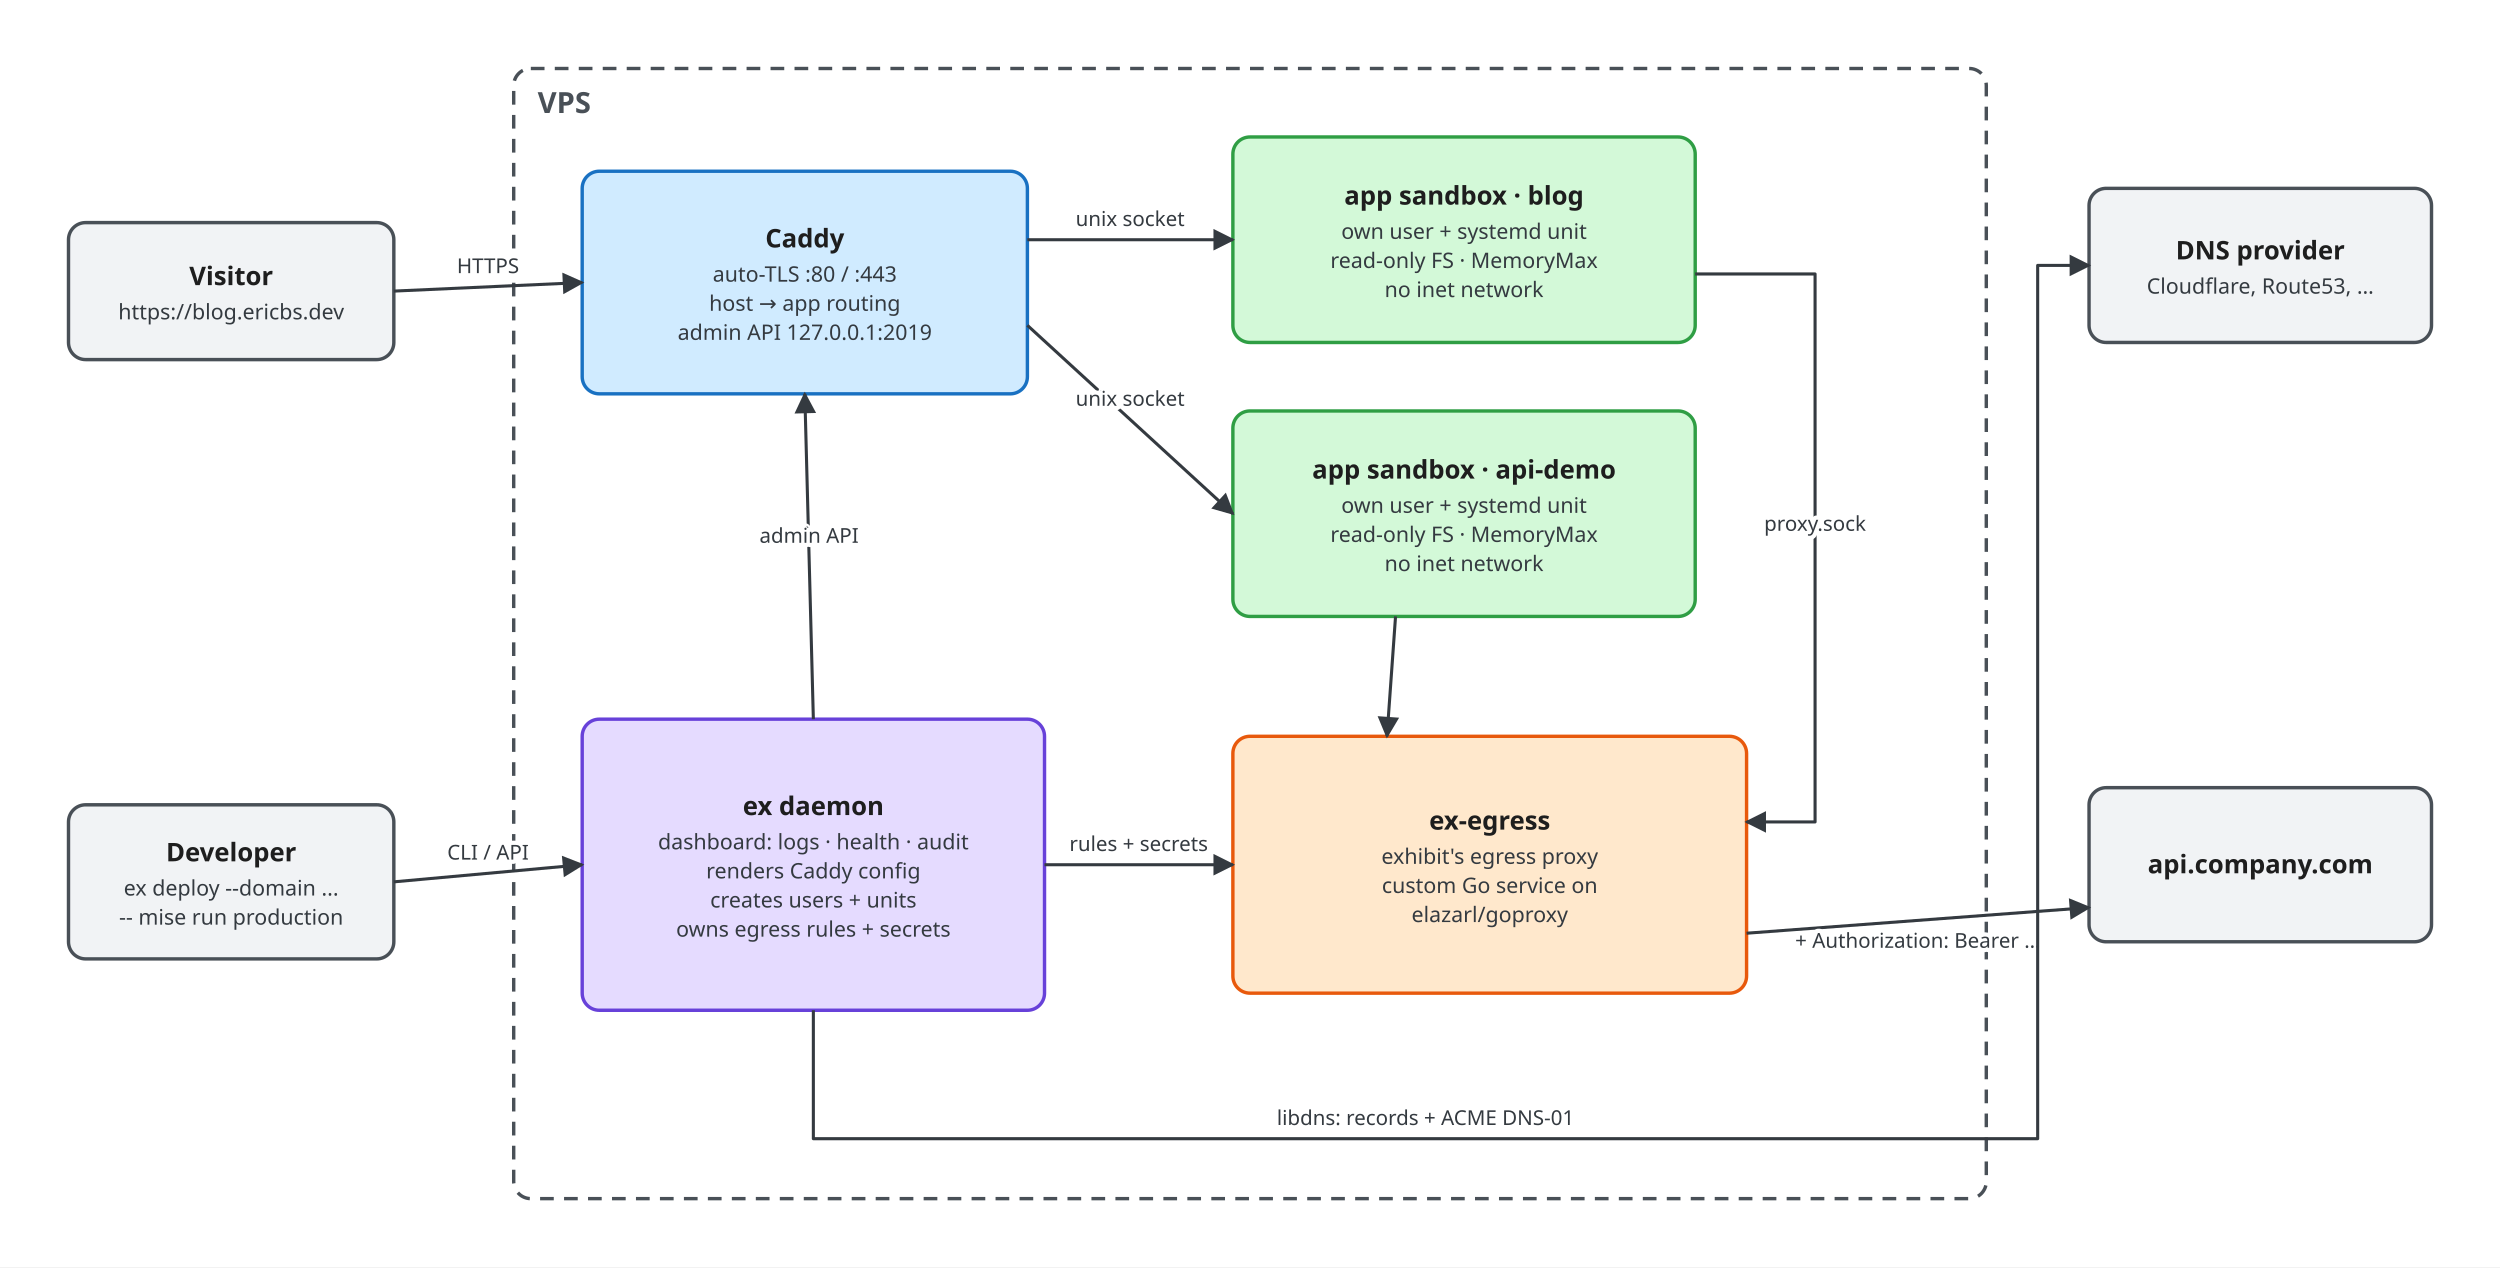
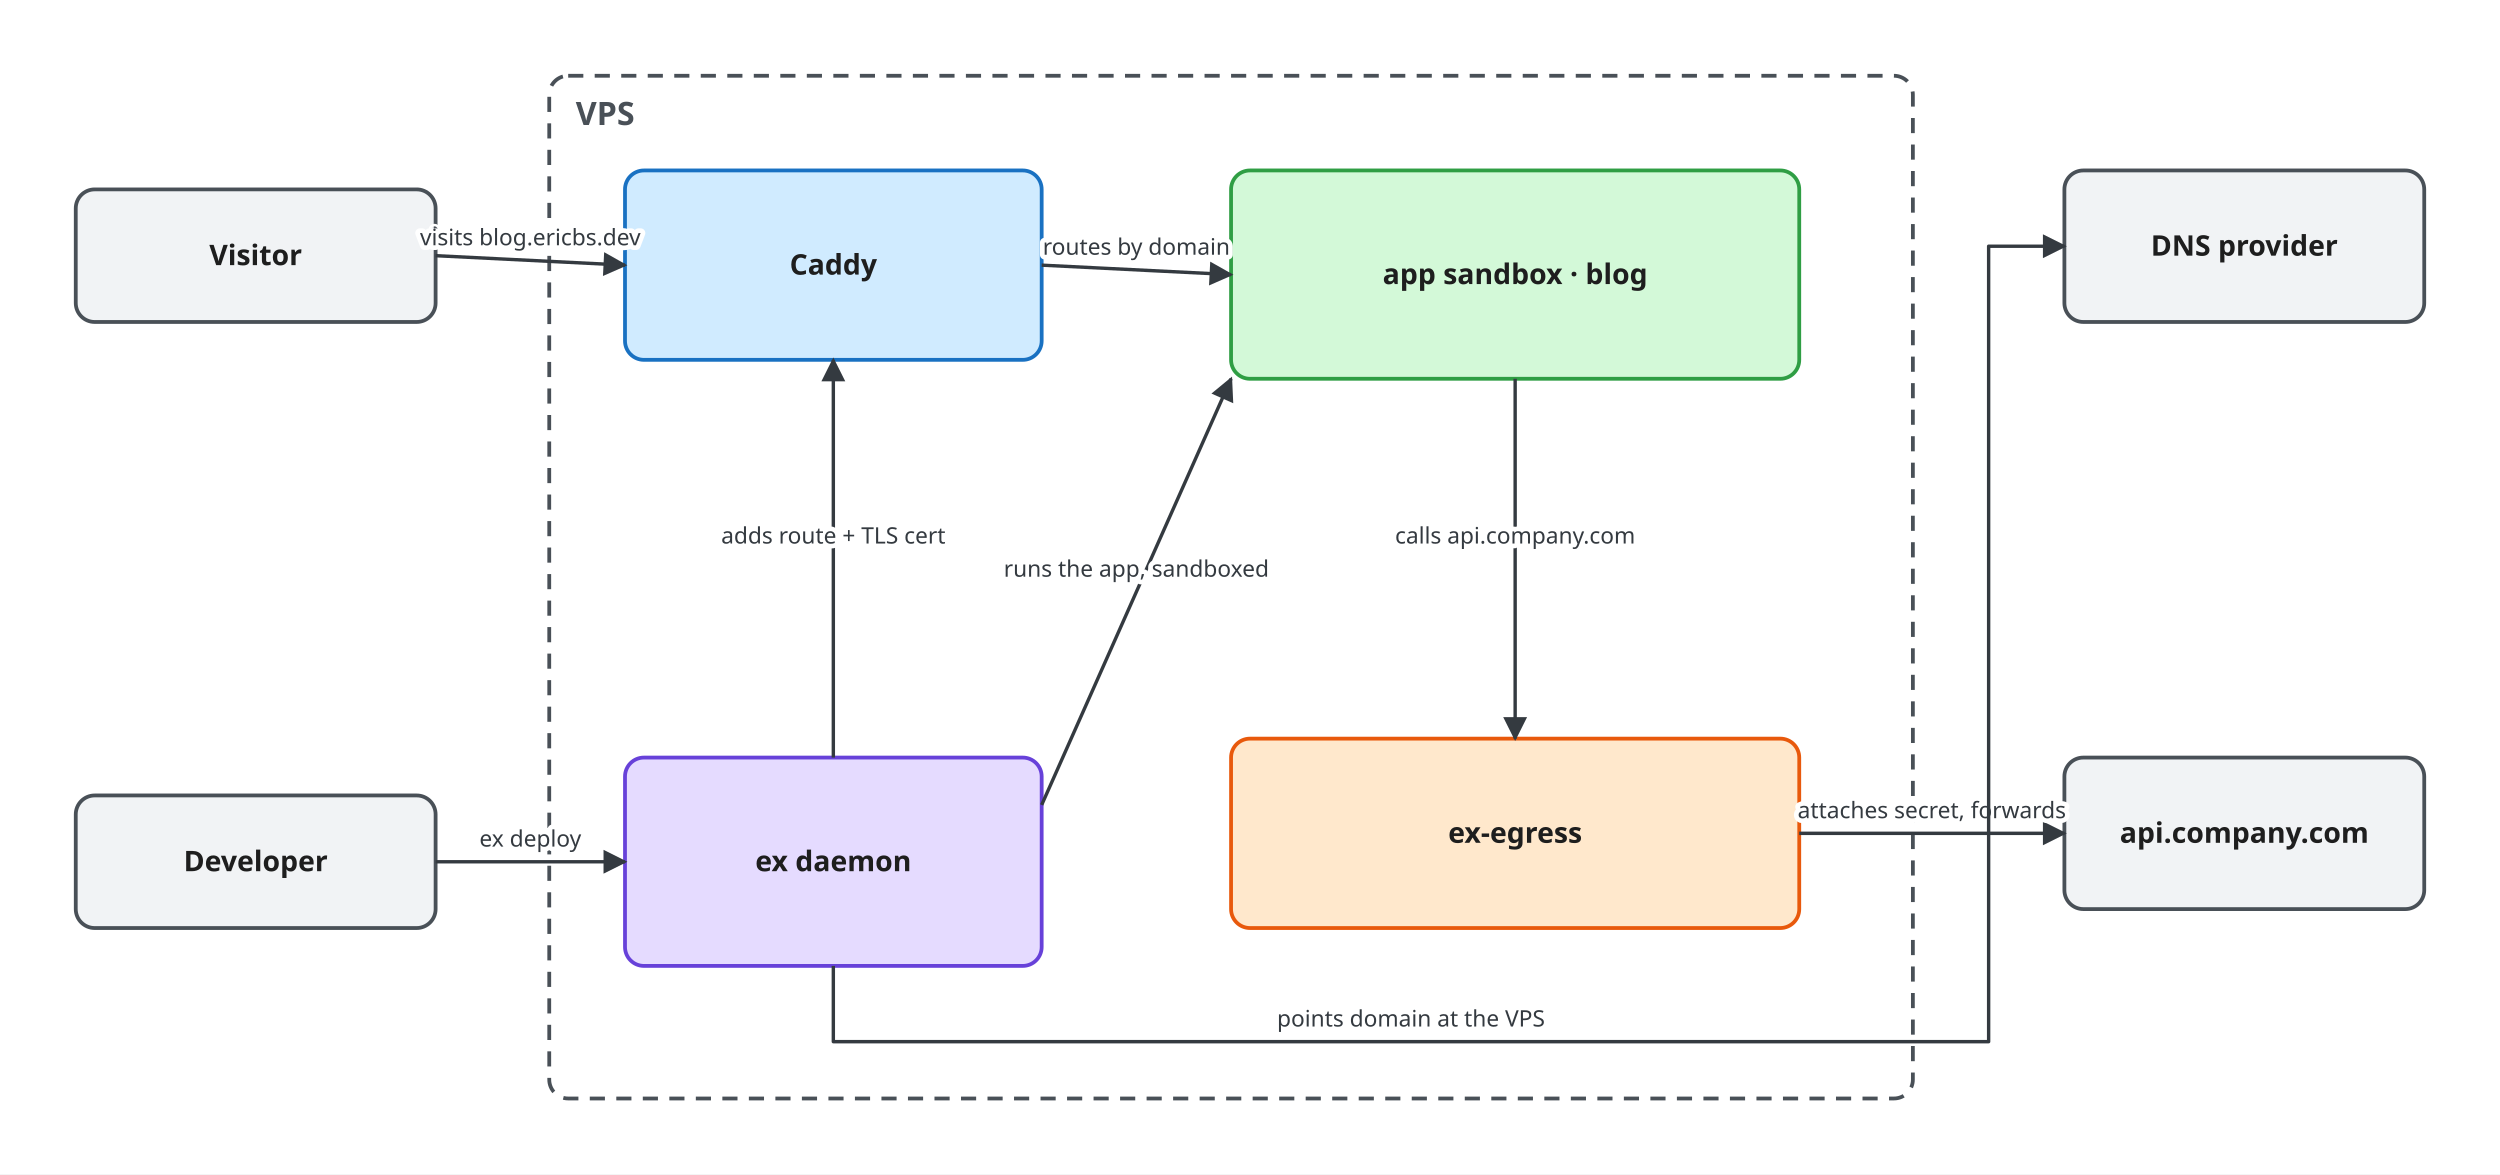
- <svg xmlns="http://www.w3.org/2000/svg" viewBox="0 0 1460 740" font-family="ui-sans-serif,system-ui,sans-serif">
+ <svg xmlns="http://www.w3.org/2000/svg" viewBox="0 0 1320 620" font-family="ui-sans-serif,system-ui,sans-serif">
  <defs>
    <marker id="ah-ink" viewBox="0 0 10 10" refX="9" refY="5" markerWidth="7" markerHeight="7" orient="auto-start-reverse">
      <path d="M0,0 L10,5 L0,10 z" fill="#343a40" />
    </marker>
    <marker id="ah-red" viewBox="0 0 10 10" refX="9" refY="5" markerWidth="7" markerHeight="7" orient="auto-start-reverse">
      <path d="M0,0 L10,5 L0,10 z" fill="#e03131" />
    </marker>
  </defs>
-   <rect width="1460" height="740" fill="#ffffff" />
-   <rect x="40" y="130" width="190" height="80" rx="10" fill="#f1f3f5" stroke="#495057" stroke-width="2" />
-   <text x="135.0" y="166.5" font-size="15" font-weight="700" fill="#1e1e1e" text-anchor="middle">Visitor</text>
-   <text x="135.0" y="186.5" font-size="12.5" fill="#343a40" text-anchor="middle">https://blog.ericbs.dev</text>
-   <rect x="40" y="470" width="190" height="90" rx="10" fill="#f1f3f5" stroke="#495057" stroke-width="2" />
-   <text x="135.0" y="503.0" font-size="15" font-weight="700" fill="#1e1e1e" text-anchor="middle">Developer</text>
-   <text x="135.0" y="523.0" font-size="12.5" fill="#343a40" text-anchor="middle">ex deploy --domain ...</text>
-   <text x="135.0" y="540.0" font-size="12.5" fill="#343a40" text-anchor="middle">-- mise run production</text>
-   <rect x="300" y="40" width="860" height="660" rx="10" fill="none" stroke="#495057" stroke-width="2" stroke-dasharray="8 6" />
-   <text x="314" y="66" font-size="17" font-weight="700" fill="#495057">VPS</text>
-   <rect x="340" y="100" width="260" height="130" rx="10" fill="#d0ebff" stroke="#1971c2" stroke-width="2" />
-   <text x="470.0" y="144.5" font-size="15" font-weight="700" fill="#1e1e1e" text-anchor="middle">Caddy</text>
-   <text x="470.0" y="164.5" font-size="12.5" fill="#343a40" text-anchor="middle">auto-TLS  :80 / :443</text>
-   <text x="470.0" y="181.5" font-size="12.5" fill="#343a40" text-anchor="middle">host → app routing</text>
-   <text x="470.0" y="198.5" font-size="12.5" fill="#343a40" text-anchor="middle">admin API 127.0.0.1:2019</text>
-   <rect x="720" y="80" width="270" height="120" rx="10" fill="#d3f9d8" stroke="#2f9e44" stroke-width="2" />
-   <text x="855.0" y="119.5" font-size="15" font-weight="700" fill="#1e1e1e" text-anchor="middle">app sandbox · blog</text>
-   <text x="855.0" y="139.5" font-size="12.5" fill="#343a40" text-anchor="middle">own user + systemd unit</text>
-   <text x="855.0" y="156.5" font-size="12.5" fill="#343a40" text-anchor="middle">read-only FS · MemoryMax</text>
-   <text x="855.0" y="173.5" font-size="12.5" fill="#343a40" text-anchor="middle">no inet network</text>
-   <rect x="720" y="240" width="270" height="120" rx="10" fill="#d3f9d8" stroke="#2f9e44" stroke-width="2" />
-   <text x="855.0" y="279.5" font-size="15" font-weight="700" fill="#1e1e1e" text-anchor="middle">app sandbox · api-demo</text>
-   <text x="855.0" y="299.5" font-size="12.5" fill="#343a40" text-anchor="middle">own user + systemd unit</text>
-   <text x="855.0" y="316.5" font-size="12.5" fill="#343a40" text-anchor="middle">read-only FS · MemoryMax</text>
-   <text x="855.0" y="333.5" font-size="12.5" fill="#343a40" text-anchor="middle">no inet network</text>
-   <rect x="340" y="420" width="270" height="170" rx="10" fill="#e5dbff" stroke="#6741d9" stroke-width="2" />
-   <text x="475.0" y="476.0" font-size="15" font-weight="700" fill="#1e1e1e" text-anchor="middle">ex daemon</text>
-   <text x="475.0" y="496.0" font-size="12.5" fill="#343a40" text-anchor="middle">dashboard: logs · health · audit</text>
-   <text x="475.0" y="513.0" font-size="12.5" fill="#343a40" text-anchor="middle">renders Caddy config</text>
-   <text x="475.0" y="530.0" font-size="12.5" fill="#343a40" text-anchor="middle">creates users + units</text>
-   <text x="475.0" y="547.0" font-size="12.5" fill="#343a40" text-anchor="middle">owns egress rules + secrets</text>
-   <rect x="720" y="430" width="300" height="150" rx="10" fill="#ffe8cc" stroke="#e8590c" stroke-width="2" />
-   <text x="870.0" y="484.5" font-size="15" font-weight="700" fill="#1e1e1e" text-anchor="middle">ex-egress</text>
-   <text x="870.0" y="504.5" font-size="12.5" fill="#343a40" text-anchor="middle">exhibit's egress proxy</text>
-   <text x="870.0" y="521.5" font-size="12.5" fill="#343a40" text-anchor="middle">custom Go service on</text>
-   <text x="870.0" y="538.5" font-size="12.5" fill="#343a40" text-anchor="middle">elazarl/goproxy</text>
-   <rect x="1220" y="460" width="200" height="90" rx="10" fill="#f1f3f5" stroke="#495057" stroke-width="2" />
-   <text x="1320.0" y="510.0" font-size="15" font-weight="700" fill="#1e1e1e" text-anchor="middle">api.company.com</text>
-   <rect x="1220" y="110" width="200" height="90" rx="10" fill="#f1f3f5" stroke="#495057" stroke-width="2" />
-   <text x="1320.0" y="151.5" font-size="15" font-weight="700" fill="#1e1e1e" text-anchor="middle">DNS provider</text>
-   <text x="1320.0" y="171.5" font-size="12.5" fill="#343a40" text-anchor="middle">Cloudflare, Route53, …</text>
-   <polyline points="230,170.0 340,165.0" fill="none" stroke="#343a40" stroke-width="1.8" stroke-linejoin="round" marker-end="url(#ah-ink)" />
-   <text x="285.0" y="159.5" font-size="12" fill="none" stroke="#ffffff" stroke-width="5" stroke-linejoin="round" text-anchor="middle">HTTPS</text>
-   <text x="285.0" y="159.5" font-size="12" fill="#343a40" text-anchor="middle">HTTPS</text>
-   <polyline points="230,515.0 340,505.0" fill="none" stroke="#343a40" stroke-width="1.8" stroke-linejoin="round" marker-end="url(#ah-ink)" />
-   <text x="285.0" y="502.0" font-size="12" fill="none" stroke="#ffffff" stroke-width="5" stroke-linejoin="round" text-anchor="middle">CLI / API</text>
-   <text x="285.0" y="502.0" font-size="12" fill="#343a40" text-anchor="middle">CLI / API</text>
-   <polyline points="600,140.0 720,140.0" fill="none" stroke="#343a40" stroke-width="1.8" stroke-linejoin="round" marker-end="url(#ah-ink)" />
-   <text x="660.0" y="132.0" font-size="12" fill="none" stroke="#ffffff" stroke-width="5" stroke-linejoin="round" text-anchor="middle">unix socket</text>
-   <text x="660.0" y="132.0" font-size="12" fill="#343a40" text-anchor="middle">unix socket</text>
-   <polyline points="600,190.0 720,300.0" fill="none" stroke="#343a40" stroke-width="1.8" stroke-linejoin="round" marker-end="url(#ah-ink)" />
-   <text x="660.0" y="237.0" font-size="12" fill="none" stroke="#ffffff" stroke-width="5" stroke-linejoin="round" text-anchor="middle">unix socket</text>
-   <text x="660.0" y="237.0" font-size="12" fill="#343a40" text-anchor="middle">unix socket</text>
-   <polyline points="990,160 1060,160 1060,480 1020,480" fill="none" stroke="#343a40" stroke-width="1.8" stroke-linejoin="round" marker-end="url(#ah-ink)" />
-   <text x="1060.0" y="310.0" font-size="12" fill="none" stroke="#ffffff" stroke-width="5" stroke-linejoin="round" text-anchor="middle">proxy.sock</text>
-   <text x="1060.0" y="310.0" font-size="12" fill="#343a40" text-anchor="middle">proxy.sock</text>
-   <polyline points="815.0,360 810.0,430" fill="none" stroke="#343a40" stroke-width="1.8" stroke-linejoin="round" marker-end="url(#ah-ink)" />
-   <polyline points="475.0,420 470.0,230" fill="none" stroke="#343a40" stroke-width="1.8" stroke-linejoin="round" marker-end="url(#ah-ink)" />
-   <text x="472.5" y="317.0" font-size="12" fill="none" stroke="#ffffff" stroke-width="5" stroke-linejoin="round" text-anchor="middle">admin API</text>
-   <text x="472.5" y="317.0" font-size="12" fill="#343a40" text-anchor="middle">admin API</text>
-   <polyline points="610,505.0 720,505.0" fill="none" stroke="#343a40" stroke-width="1.8" stroke-linejoin="round" marker-end="url(#ah-ink)" />
-   <text x="665.0" y="497.0" font-size="12" fill="none" stroke="#ffffff" stroke-width="5" stroke-linejoin="round" text-anchor="middle">rules + secrets</text>
-   <text x="665.0" y="497.0" font-size="12" fill="#343a40" text-anchor="middle">rules + secrets</text>
-   <polyline points="1020,545.0 1220,530.0" fill="none" stroke="#343a40" stroke-width="1.8" stroke-linejoin="round" marker-end="url(#ah-ink)" />
-   <text x="1120.0" y="553.5" font-size="12" fill="none" stroke="#ffffff" stroke-width="5" stroke-linejoin="round" text-anchor="middle">+ Authorization: Bearer …</text>
-   <text x="1120.0" y="553.5" font-size="12" fill="#343a40" text-anchor="middle">+ Authorization: Bearer …</text>
-   <polyline points="475,590 475,665 1190,665 1190,155 1220,155" fill="none" stroke="#343a40" stroke-width="1.8" stroke-linejoin="round" marker-end="url(#ah-ink)" />
-   <text x="832.5" y="657.0" font-size="12" fill="none" stroke="#ffffff" stroke-width="5" stroke-linejoin="round" text-anchor="middle">libdns: records + ACME DNS-01</text>
-   <text x="832.5" y="657.0" font-size="12" fill="#343a40" text-anchor="middle">libdns: records + ACME DNS-01</text>
+   <rect width="1320" height="620" fill="#ffffff" />
+   <rect x="40" y="100" width="190" height="70" rx="10" fill="#f1f3f5" stroke="#495057" stroke-width="2" />
+   <text x="135.0" y="140.0" font-size="15" font-weight="700" fill="#1e1e1e" text-anchor="middle">Visitor</text>
+   <rect x="40" y="420" width="190" height="70" rx="10" fill="#f1f3f5" stroke="#495057" stroke-width="2" />
+   <text x="135.0" y="460.0" font-size="15" font-weight="700" fill="#1e1e1e" text-anchor="middle">Developer</text>
+   <rect x="290" y="40" width="720" height="540" rx="10" fill="none" stroke="#495057" stroke-width="2" stroke-dasharray="8 6" />
+   <text x="304" y="66" font-size="17" font-weight="700" fill="#495057">VPS</text>
+   <rect x="330" y="90" width="220" height="100" rx="10" fill="#d0ebff" stroke="#1971c2" stroke-width="2" />
+   <text x="440.0" y="145.0" font-size="15" font-weight="700" fill="#1e1e1e" text-anchor="middle">Caddy</text>
+   <rect x="650" y="90" width="300" height="110" rx="10" fill="#d3f9d8" stroke="#2f9e44" stroke-width="2" />
+   <text x="800.0" y="150.0" font-size="15" font-weight="700" fill="#1e1e1e" text-anchor="middle">app sandbox · blog</text>
+   <rect x="330" y="400" width="220" height="110" rx="10" fill="#e5dbff" stroke="#6741d9" stroke-width="2" />
+   <text x="440.0" y="460.0" font-size="15" font-weight="700" fill="#1e1e1e" text-anchor="middle">ex daemon</text>
+   <rect x="650" y="390" width="300" height="100" rx="10" fill="#ffe8cc" stroke="#e8590c" stroke-width="2" />
+   <text x="800.0" y="445.0" font-size="15" font-weight="700" fill="#1e1e1e" text-anchor="middle">ex-egress</text>
+   <rect x="1090" y="90" width="190" height="80" rx="10" fill="#f1f3f5" stroke="#495057" stroke-width="2" />
+   <text x="1185.0" y="135.0" font-size="15" font-weight="700" fill="#1e1e1e" text-anchor="middle">DNS provider</text>
+   <rect x="1090" y="400" width="190" height="80" rx="10" fill="#f1f3f5" stroke="#495057" stroke-width="2" />
+   <text x="1185.0" y="445.0" font-size="15" font-weight="700" fill="#1e1e1e" text-anchor="middle">api.company.com</text>
+   <polyline points="230,135.0 330,140.0" fill="none" stroke="#343a40" stroke-width="1.8" stroke-linejoin="round" marker-end="url(#ah-ink)" />
+   <text x="280.0" y="129.5" font-size="12" fill="none" stroke="#ffffff" stroke-width="5" stroke-linejoin="round" text-anchor="middle">visits blog.ericbs.dev</text>
+   <text x="280.0" y="129.5" font-size="12" fill="#343a40" text-anchor="middle">visits blog.ericbs.dev</text>
+   <polyline points="550,140.0 650,145.0" fill="none" stroke="#343a40" stroke-width="1.8" stroke-linejoin="round" marker-end="url(#ah-ink)" />
+   <text x="600.0" y="134.5" font-size="12" fill="none" stroke="#ffffff" stroke-width="5" stroke-linejoin="round" text-anchor="middle">routes by domain</text>
+   <text x="600.0" y="134.5" font-size="12" fill="#343a40" text-anchor="middle">routes by domain</text>
+   <polyline points="230,455.0 330,455.0" fill="none" stroke="#343a40" stroke-width="1.8" stroke-linejoin="round" marker-end="url(#ah-ink)" />
+   <text x="280.0" y="447.0" font-size="12" fill="none" stroke="#ffffff" stroke-width="5" stroke-linejoin="round" text-anchor="middle">ex deploy</text>
+   <text x="280.0" y="447.0" font-size="12" fill="#343a40" text-anchor="middle">ex deploy</text>
+   <polyline points="440.0,400 440.0,190" fill="none" stroke="#343a40" stroke-width="1.8" stroke-linejoin="round" marker-end="url(#ah-ink)" />
+   <text x="440.0" y="287.0" font-size="12" fill="none" stroke="#ffffff" stroke-width="5" stroke-linejoin="round" text-anchor="middle">adds route + TLS cert</text>
+   <text x="440.0" y="287.0" font-size="12" fill="#343a40" text-anchor="middle">adds route + TLS cert</text>
+   <polyline points="550,425 650,200" fill="none" stroke="#343a40" stroke-width="1.8" stroke-linejoin="round" marker-end="url(#ah-ink)" />
+   <text x="600.0" y="304.5" font-size="12" fill="none" stroke="#ffffff" stroke-width="5" stroke-linejoin="round" text-anchor="middle">runs the app, sandboxed</text>
+   <text x="600.0" y="304.5" font-size="12" fill="#343a40" text-anchor="middle">runs the app, sandboxed</text>
+   <polyline points="800.0,200 800.0,390" fill="none" stroke="#343a40" stroke-width="1.8" stroke-linejoin="round" marker-end="url(#ah-ink)" />
+   <text x="800.0" y="287.0" font-size="12" fill="none" stroke="#ffffff" stroke-width="5" stroke-linejoin="round" text-anchor="middle">calls api.company.com</text>
+   <text x="800.0" y="287.0" font-size="12" fill="#343a40" text-anchor="middle">calls api.company.com</text>
+   <polyline points="950,440.0 1090,440.0" fill="none" stroke="#343a40" stroke-width="1.8" stroke-linejoin="round" marker-end="url(#ah-ink)" />
+   <text x="1020.0" y="432.0" font-size="12" fill="none" stroke="#ffffff" stroke-width="5" stroke-linejoin="round" text-anchor="middle">attaches secret, forwards</text>
+   <text x="1020.0" y="432.0" font-size="12" fill="#343a40" text-anchor="middle">attaches secret, forwards</text>
+   <polyline points="440,510 440,550 1050,550 1050,130 1090,130" fill="none" stroke="#343a40" stroke-width="1.8" stroke-linejoin="round" marker-end="url(#ah-ink)" />
+   <text x="745.0" y="542.0" font-size="12" fill="none" stroke="#ffffff" stroke-width="5" stroke-linejoin="round" text-anchor="middle">points domain at the VPS</text>
+   <text x="745.0" y="542.0" font-size="12" fill="#343a40" text-anchor="middle">points domain at the VPS</text>
</svg>
